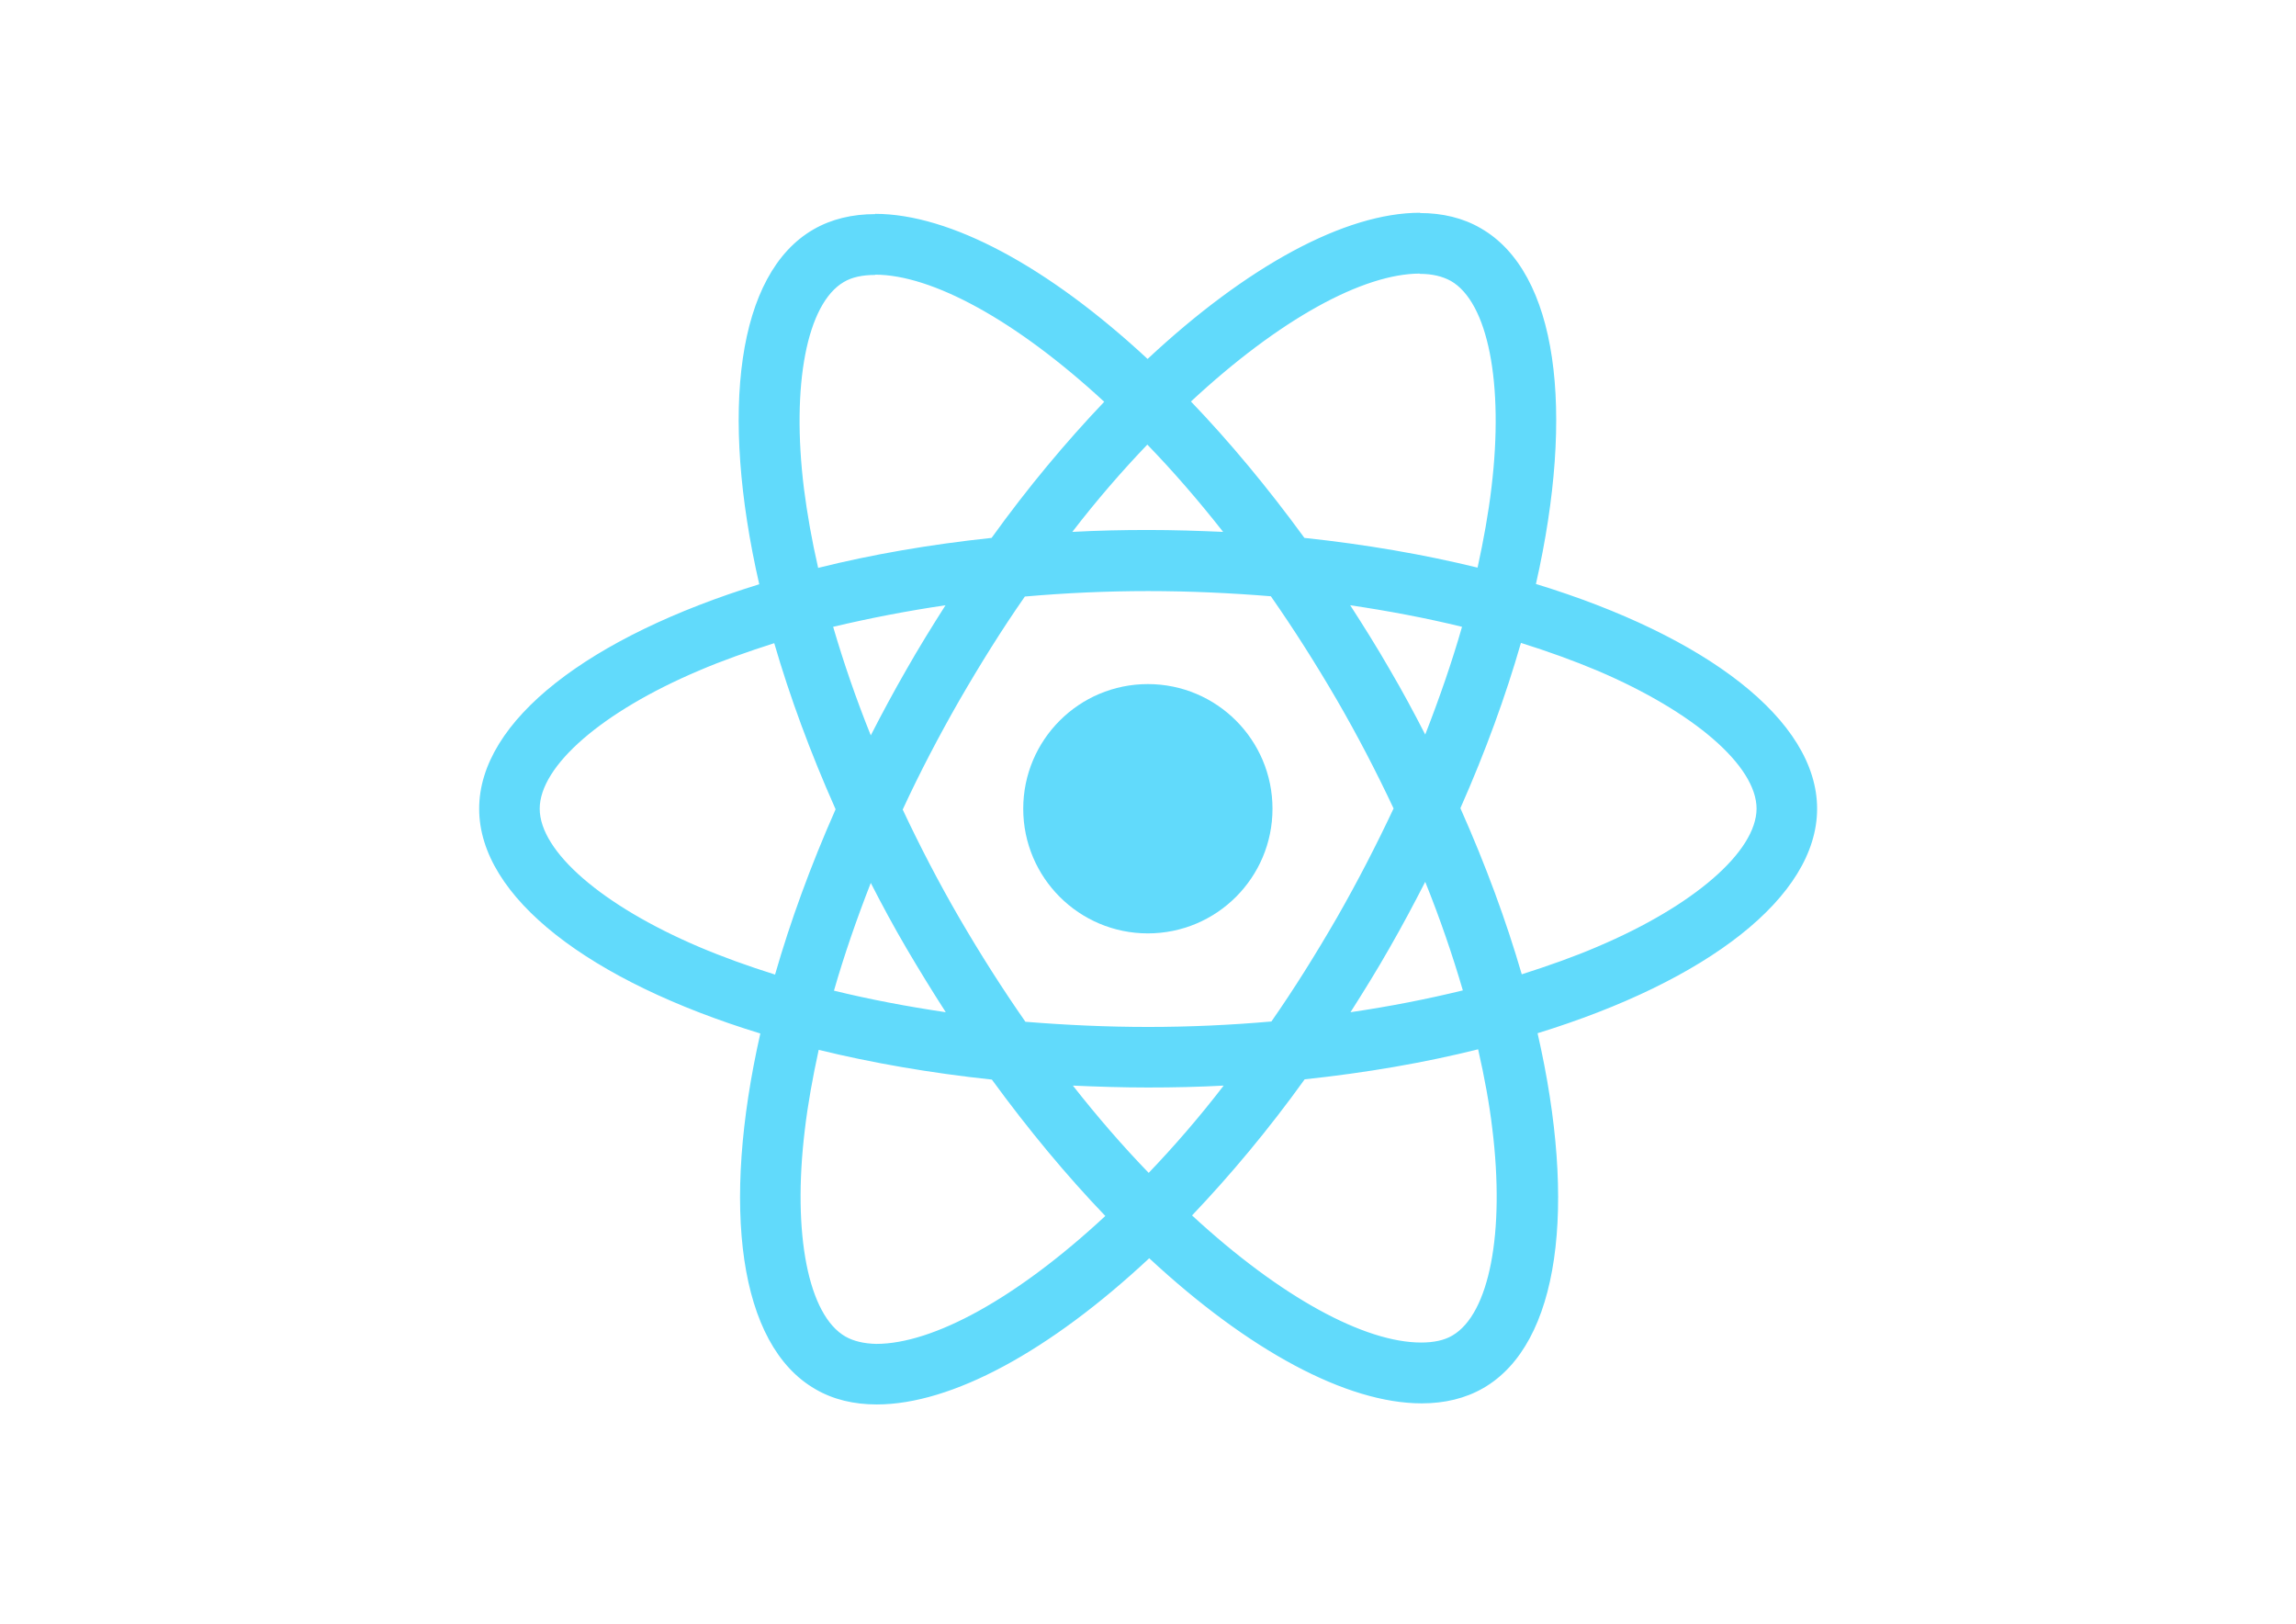
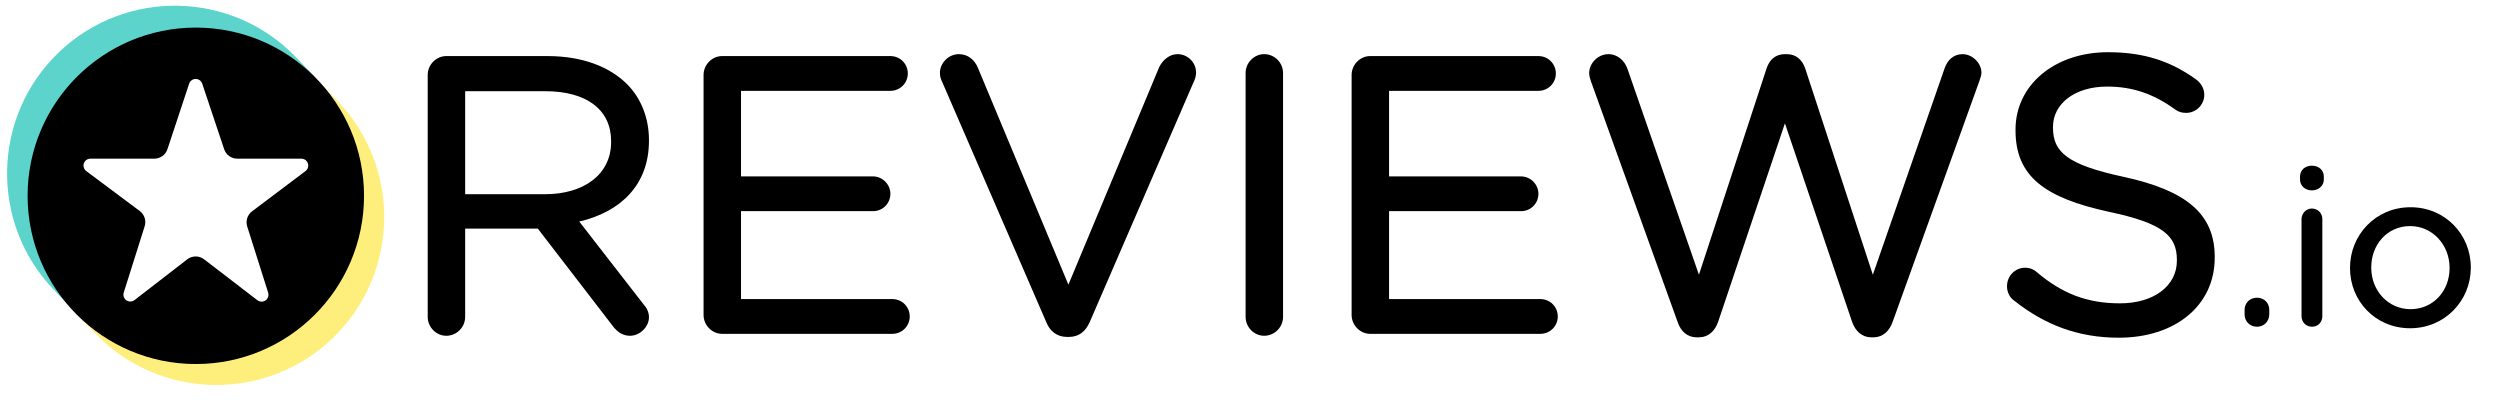
- <svg xmlns="http://www.w3.org/2000/svg" viewBox="0 0 841.9 595.3">
-   <g fill="#61DAFB">
-     <path d="M666.3 296.5c0-32.5-40.7-63.3-103.1-82.4 14.4-63.6 8-114.2-20.2-130.4-6.5-3.8-14.1-5.6-22.4-5.6v22.3c4.6 0 8.3.9 11.4 2.6 13.6 7.8 19.5 37.5 14.9 75.7-1.1 9.4-2.9 19.3-5.1 29.4-19.6-4.8-41-8.5-63.5-10.9-13.5-18.5-27.5-35.3-41.6-50 32.6-30.3 63.2-46.9 84-46.9V78c-27.5 0-63.5 19.6-99.9 53.6-36.4-33.8-72.4-53.2-99.9-53.2v22.3c20.7 0 51.4 16.5 84 46.6-14 14.7-28 31.4-41.3 49.9-22.6 2.4-44 6.1-63.6 11-2.3-10-4-19.7-5.2-29-4.7-38.2 1.1-67.9 14.6-75.8 3-1.8 6.9-2.6 11.5-2.6V78.5c-8.4 0-16 1.8-22.6 5.6-28.1 16.2-34.4 66.7-19.9 130.1-62.2 19.2-102.7 49.9-102.7 82.3 0 32.5 40.7 63.3 103.1 82.4-14.4 63.6-8 114.2 20.2 130.4 6.5 3.8 14.1 5.6 22.5 5.6 27.5 0 63.5-19.6 99.9-53.6 36.4 33.8 72.4 53.2 99.9 53.2 8.4 0 16-1.8 22.6-5.6 28.1-16.2 34.4-66.7 19.9-130.1 62-19.1 102.5-49.9 102.5-82.3zm-130.2-66.7c-3.7 12.9-8.3 26.2-13.5 39.5-4.1-8-8.4-16-13.1-24-4.6-8-9.5-15.8-14.4-23.4 14.2 2.1 27.9 4.7 41 7.9zm-45.8 106.5c-7.8 13.5-15.8 26.3-24.1 38.2-14.9 1.3-30 2-45.2 2-15.1 0-30.2-.7-45-1.9-8.3-11.9-16.4-24.6-24.2-38-7.6-13.1-14.5-26.4-20.8-39.8 6.2-13.4 13.2-26.8 20.7-39.9 7.8-13.5 15.8-26.3 24.1-38.2 14.9-1.3 30-2 45.2-2 15.1 0 30.2.7 45 1.9 8.3 11.9 16.4 24.6 24.2 38 7.6 13.1 14.5 26.4 20.8 39.8-6.3 13.4-13.2 26.8-20.7 39.9zm32.3-13c5.4 13.4 10 26.8 13.8 39.8-13.1 3.2-26.9 5.9-41.2 8 4.9-7.7 9.8-15.6 14.4-23.7 4.6-8 8.9-16.1 13-24.1zM421.2 430c-9.3-9.6-18.6-20.3-27.8-32 9 .4 18.2.7 27.5.7 9.4 0 18.7-.2 27.8-.7-9 11.7-18.3 22.4-27.5 32zm-74.4-58.9c-14.2-2.1-27.9-4.7-41-7.9 3.7-12.9 8.3-26.2 13.5-39.5 4.1 8 8.4 16 13.1 24 4.7 8 9.5 15.8 14.4 23.4zM420.7 163c9.3 9.6 18.6 20.3 27.8 32-9-.4-18.2-.7-27.5-.7-9.4 0-18.7.2-27.8.7 9-11.7 18.3-22.4 27.5-32zm-74 58.9c-4.9 7.7-9.8 15.6-14.4 23.7-4.6 8-8.9 16-13 24-5.4-13.4-10-26.8-13.8-39.8 13.1-3.1 26.9-5.8 41.2-7.9zm-90.5 125.2c-35.4-15.1-58.3-34.9-58.3-50.6 0-15.7 22.9-35.6 58.3-50.6 8.6-3.7 18-7 27.7-10.1 5.7 19.6 13.2 40 22.5 60.9-9.2 20.8-16.6 41.1-22.2 60.6-9.9-3.1-19.3-6.5-28-10.2zM310 490c-13.6-7.8-19.5-37.5-14.9-75.7 1.1-9.4 2.9-19.3 5.1-29.4 19.6 4.8 41 8.5 63.5 10.9 13.5 18.5 27.5 35.3 41.6 50-32.6 30.3-63.2 46.9-84 46.9-4.5-.1-8.3-1-11.3-2.7zm237.2-76.2c4.7 38.2-1.1 67.9-14.6 75.8-3 1.8-6.9 2.6-11.5 2.6-20.7 0-51.4-16.5-84-46.6 14-14.7 28-31.4 41.3-49.9 22.6-2.4 44-6.1 63.6-11 2.3 10.1 4.1 19.8 5.2 29.1zm38.5-66.7c-8.6 3.7-18 7-27.7 10.1-5.7-19.6-13.2-40-22.5-60.9 9.2-20.8 16.6-41.1 22.2-60.6 9.9 3.1 19.3 6.5 28.1 10.2 35.4 15.1 58.3 34.9 58.3 50.6-.1 15.7-23 35.6-58.4 50.6zM320.8 78.4z" />
-     <circle cx="420.9" cy="296.5" r="45.7" />
-     <path d="M520.5 78.1z" />
+ <svg xmlns="http://www.w3.org/2000/svg" width="100%" height="100%" viewBox="0 0 755 121" version="1.1" xml:space="preserve" style="fill-rule:evenodd;clip-rule:evenodd;stroke-linejoin:round;stroke-miterlimit:2;">
+   <rect id="reviewsio-logo" x="0" y="0" width="754.167" height="120.833" style="fill:none;" />
+   <g id="reviewsio-logo1">
+     <g>
+       <g>
+         <path d="M194.232,91.753l-19.299,-24.843c12.391,-2.901 21.054,-10.99 21.054,-24.397l0,-0.229c0,-6.725 -2.459,-12.708 -6.613,-16.866c0,0 0,0 0,0c-5.308,-5.308 -13.62,-8.484 -23.991,-8.484c0,-0 -30.616,-0 -30.616,-0c-3.008,-0 -5.6,2.566 -5.6,5.716l-0,73.038c-0,3.151 2.592,5.717 5.6,5.717c3.138,-0 5.712,-2.573 5.712,-5.717l0,-26.654c0,-0 21.933,-0 21.933,-0c0,-0 22.71,29.503 22.71,29.503c1.247,1.663 2.931,2.868 5.149,2.868c2.864,-0 5.716,-2.592 5.716,-5.605c0,-1.528 -0.651,-2.802 -1.755,-4.047Zm-9.674,-49.119l0.001,0.233l-0.001,0c0,9.945 -8.391,15.788 -19.996,15.788l-24.083,-0c0,-0 0,-31.109 0,-31.109c0,0 24.2,0 24.2,0c12.474,0 19.879,5.593 19.879,15.088Z" style="fill-rule:nonzero;" />
+         <path d="M212.475,95.105c0,3.146 2.592,5.713 5.6,5.713c0,-0 51.417,-0 51.417,-0c2.916,-0 5.246,-2.334 5.246,-5.25c-0,-2.912 -2.329,-5.246 -5.246,-5.246c0,-0 -45.704,-0 -45.704,-0c-0,-0 -0,-26.55 -0,-26.55c-0,-0 39.862,-0 39.862,-0c2.917,-0 5.25,-2.33 5.25,-5.246c0,-2.771 -2.333,-5.25 -5.25,-5.25l-39.862,-0c-0,-0 -0,-25.842 -0,-25.842c-0,0 45.121,0 45.121,0c2.911,0 5.25,-2.334 5.25,-5.25c-0,-2.916 -2.339,-5.25 -5.25,-5.25c-0,0 -50.834,0 -50.834,0c-3.007,0 -5.6,2.566 -5.6,5.717l0,72.454Z" style="fill-rule:nonzero;" />
+         <path d="M322.3,101.755l0.613,-0.002c3.061,-0.053 4.968,-1.777 6.178,-4.472l31.688,-73.194c0.282,-0.704 0.425,-1.408 0.425,-2.253c-0,-2.879 -2.434,-5.484 -5.6,-5.484c-2.509,0 -4.509,1.894 -5.489,3.845c-0.011,0.022 -0.021,0.044 -0.031,0.067l-27.43,65.705c-0,-0 -27.322,-65.472 -27.322,-65.472c-0.974,-2.37 -2.96,-4.145 -5.749,-4.145c-3.156,0 -5.721,2.737 -5.721,5.596c0,0.999 0.152,1.709 0.575,2.559l31.528,72.754c1.099,2.74 3.18,4.496 6.335,4.496Zm-5.375,-4.9c-0,-0 -0,-0 -0,-0Z" style="fill-rule:nonzero;" />
+         <path d="M376.172,22.066l-0,73.621c-0,3.151 2.592,5.717 5.6,5.717c3.138,-0 5.712,-2.573 5.712,-5.717l0,-73.621c0,-3.144 -2.574,-5.716 -5.712,-5.716c-3.008,-0 -5.6,2.565 -5.6,5.716Z" style="fill-rule:nonzero;" />
+         <path d="M464.756,16.936l-0.136,-0.002c0,0 -50.837,0 -50.837,0c-3.003,0 -5.596,2.566 -5.596,5.717l-0,72.454c-0,3.146 2.592,5.713 5.596,5.713c-0.001,-0 51.42,-0 51.42,-0c2.912,-0 5.246,-2.334 5.246,-5.25c0,-2.912 -2.334,-5.246 -5.246,-5.246c0,-0 -45.704,-0 -45.704,-0c0,-0 0,-26.55 0,-26.55c0,-0 39.858,-0 39.858,-0c2.922,-0 5.25,-2.33 5.25,-5.246c0,-2.771 -2.328,-5.25 -5.25,-5.25l-39.858,-0c0,-0 0,-25.842 0,-25.842c0,0 45.121,0 45.121,0c2.911,0 5.25,-2.334 5.25,-5.25c-0,-2.87 -2.267,-5.177 -5.114,-5.248Z" style="fill-rule:nonzero;" />
+         <path d="M564.974,101.869l0.96,-0c2.726,-0.058 4.686,-1.926 5.645,-4.672c-0.004,0.009 26.176,-72.674 26.176,-72.674c0.003,-0.01 0.006,-0.019 0.01,-0.029c0.261,-0.8 0.635,-1.745 0.635,-2.545c-0,-2.865 -2.709,-5.596 -5.717,-5.596c-2.692,0 -4.576,1.782 -5.43,4.332c0.004,-0.011 -21.654,62.284 -21.654,62.284l-20.424,-62.282c-0.846,-2.544 -2.72,-4.334 -5.542,-4.334l-0,0.009l-0.588,-0.009c-2.967,0 -4.7,1.79 -5.546,4.334l-20.423,62.28c-0,-0 -21.542,-62.064 -21.542,-62.064c-0.835,-2.503 -2.976,-4.55 -5.776,-4.55c-3.137,0 -5.829,2.718 -5.829,5.713c-0,0.813 0.246,1.625 0.516,2.433l26.184,72.7c0.963,2.878 2.924,4.616 5.645,4.67l0.96,-0c2.722,-0.058 4.687,-1.927 5.641,-4.674l20.173,-59.95l20.285,59.952c0.959,2.746 2.924,4.614 5.641,4.672Z" style="fill-rule:nonzero;" />
+         <path d="M657.419,78.508l0,0.233c0,7.549 -6.903,12.867 -17.187,12.867c-10.106,-0 -17.609,-3.063 -25.104,-9.413l-0.021,-0.019c-0.741,-0.724 -2.049,-1.323 -3.504,-1.323c-3.022,0 -5.488,2.435 -5.488,5.6c0,1.876 0.884,3.46 2.174,4.345c9.299,7.379 19.434,11.189 31.593,11.189c16.898,-0 28.966,-9.592 28.966,-24.179l0,-0.238c0,-12.96 -8.567,-20.031 -27.461,-24.151c-0.001,-0 -0.002,-0.001 -0.004,-0.001c-17.165,-3.68 -21.38,-7.517 -21.38,-14.877l-0,-0.233c-0,-6.872 6.447,-12.163 16.37,-12.163c7.377,0 13.844,2.05 20.541,6.929c0.002,0.002 0.004,0.003 0.006,0.005c0.997,0.716 2.001,1.012 3.295,1.012c3.025,-0 5.479,-2.448 5.479,-5.483c0,-2.135 -1.26,-3.712 -2.403,-4.571c-0.006,-0.004 -0.012,-0.009 -0.018,-0.013c-7.654,-5.501 -15.66,-8.258 -26.666,-8.258c-16.195,-0 -27.921,9.968 -27.921,23.362l1.042,1.042c-0.001,0 -1.042,-1.035 -1.042,-1.035c-0,-0 -0,0.217 -0,0.217c-0,0 1.042,1.047 1.042,1.047l-1.042,-1.041c-0,13.919 8.802,20.393 28.287,24.626c0.002,0 0.004,0.001 0.006,0.001c16.349,3.451 20.44,7.292 20.44,14.523Z" style="fill-rule:nonzero;" />
+       </g>
+       <g>
+         <path d="M681.727,89.907l-0.099,-0.001c-2.197,0 -3.763,1.574 -3.763,3.696l0.625,0.625c0,0 -0.625,-0.625 -0.625,-0.625l0,1.308c0,2.119 1.569,3.763 3.763,3.763c2.117,-0 3.696,-1.64 3.696,-3.763c-0,0.346 -0.28,0.625 -0.625,0.625c-0,0 0.625,-0.07 0.625,-0.654l-0,-1.279c-0,-2.093 -1.526,-3.647 -3.597,-3.695Zm-3.182,5.619c-0.034,0.007 -0.055,0.009 -0.055,0.009c0.019,0 0.038,-0 0.057,-0.002l-0.002,-0.007Z" style="fill-rule:nonzero;" />
+         <path d="M695.062,66.152l-0,29.346c-0,1.79 1.386,3.175 3.17,3.175c1.8,-0 3.113,-1.381 3.113,-3.175l0,-29.346c0,-1.795 -1.385,-3.175 -3.175,-3.175c-1.711,0 -3.108,1.464 -3.108,3.175Zm-0.458,-11.962l-0.001,-0c0,1.919 1.571,3.304 3.567,3.304c2.073,-0 3.629,-1.389 3.629,-3.304l0,-0.846c0,-1.997 -1.556,-3.309 -3.629,-3.309c-1.996,0 -3.567,1.308 -3.567,3.309l0.001,0.846Z" style="fill-rule:nonzero;" />
+         <path d="M746.183,80.873l0.001,-0.142c0,-9.886 -7.714,-18.146 -18.204,-18.146c-10.557,0 -18.275,8.396 -18.275,18.275l0.129,0.13l-0.129,-0.126l0,0.126c0,9.882 7.651,18.141 18.142,18.141c10.556,0 18.331,-8.385 18.336,-18.258Zm-6.411,0.117l-0,-0.13c-0,-6.902 -5.146,-12.583 -11.925,-12.583c-6.962,0 -11.73,5.679 -11.73,12.454l0,0.129c0,6.901 5.085,12.509 11.863,12.509c6.957,-0 11.792,-5.605 11.792,-12.379Z" />
+       </g>
+     </g>
+     <g>
+       <g>
+         <path d="M95.146,23.399l-5.024,2.52c9.794,7.909 14.582,18.125 15.472,30.487c-0.744,23.861 -12.002,39.197 -31.341,45.774c-22.343,6.732 -36.501,1.285 -50.201,-12.674l-0.863,5.366l5.57,5.804c19.375,20.191 51.498,20.854 71.689,1.479c20.191,-19.376 20.854,-51.498 1.478,-71.69l-6.78,-7.066Z" style="fill:#feef7c;" />
+         <path d="M20.433,91.882l3.366,-2.94c-13.985,-19.818 -14.571,-48.832 4.568,-64.805c14.187,-11.84 42.337,-17.977 64.858,1.852l1.681,-2.957l-5.488,-5.72c-19.376,-20.191 -51.498,-20.854 -71.69,-1.478c-20.191,19.375 -20.853,51.498 -1.478,71.689l4.183,4.359Z" style="fill:#5cd3cb;" />
+       </g>
+       <path d="M8.333,59.138c0,28.054 22.746,50.8 50.8,50.8c28.059,-0 50.804,-22.746 50.804,-50.8c0,-28.059 -22.745,-50.805 -50.804,-50.805c-28.054,0 -50.8,22.746 -50.8,50.805Zm35.359,9.188c0.534,-1.69 -0.06,-3.532 -1.48,-4.593c-3.76,-2.808 -11.173,-8.344 -16.154,-12.064c-0.719,-0.537 -1.013,-1.474 -0.73,-2.326c0.283,-0.852 1.079,-1.426 1.977,-1.426l19.306,-0c1.797,-0 3.391,-1.152 3.956,-2.857c1.522,-4.597 4.547,-13.733 6.553,-19.789c0.282,-0.851 1.077,-1.427 1.974,-1.428c0.897,-0.001 1.695,0.572 1.979,1.422c2.027,6.061 5.088,15.212 6.625,19.807c0.569,1.699 2.16,2.845 3.952,2.845c4.567,-0 13.365,-0 19.355,-0c0.895,-0 1.691,0.572 1.975,1.422c0.284,0.85 -0.006,1.786 -0.722,2.325c-4.966,3.741 -12.383,9.327 -16.135,12.153c-1.412,1.063 -1.999,2.902 -1.466,4.586c1.451,4.582 4.361,13.771 6.327,19.978c0.274,0.867 -0.046,1.813 -0.791,2.335c-0.745,0.522 -1.742,0.501 -2.464,-0.053c-4.989,-3.83 -12.278,-9.425 -16.095,-12.354c-1.501,-1.152 -3.589,-1.149 -5.086,0.009c-3.78,2.922 -10.97,8.482 -15.917,12.307c-0.72,0.557 -1.719,0.582 -2.466,0.06c-0.747,-0.521 -1.069,-1.467 -0.795,-2.335c1.966,-6.225 4.872,-15.43 6.322,-20.024Z" style="fill-rule:nonzero;" />
+     </g>
  </g>
</svg>
